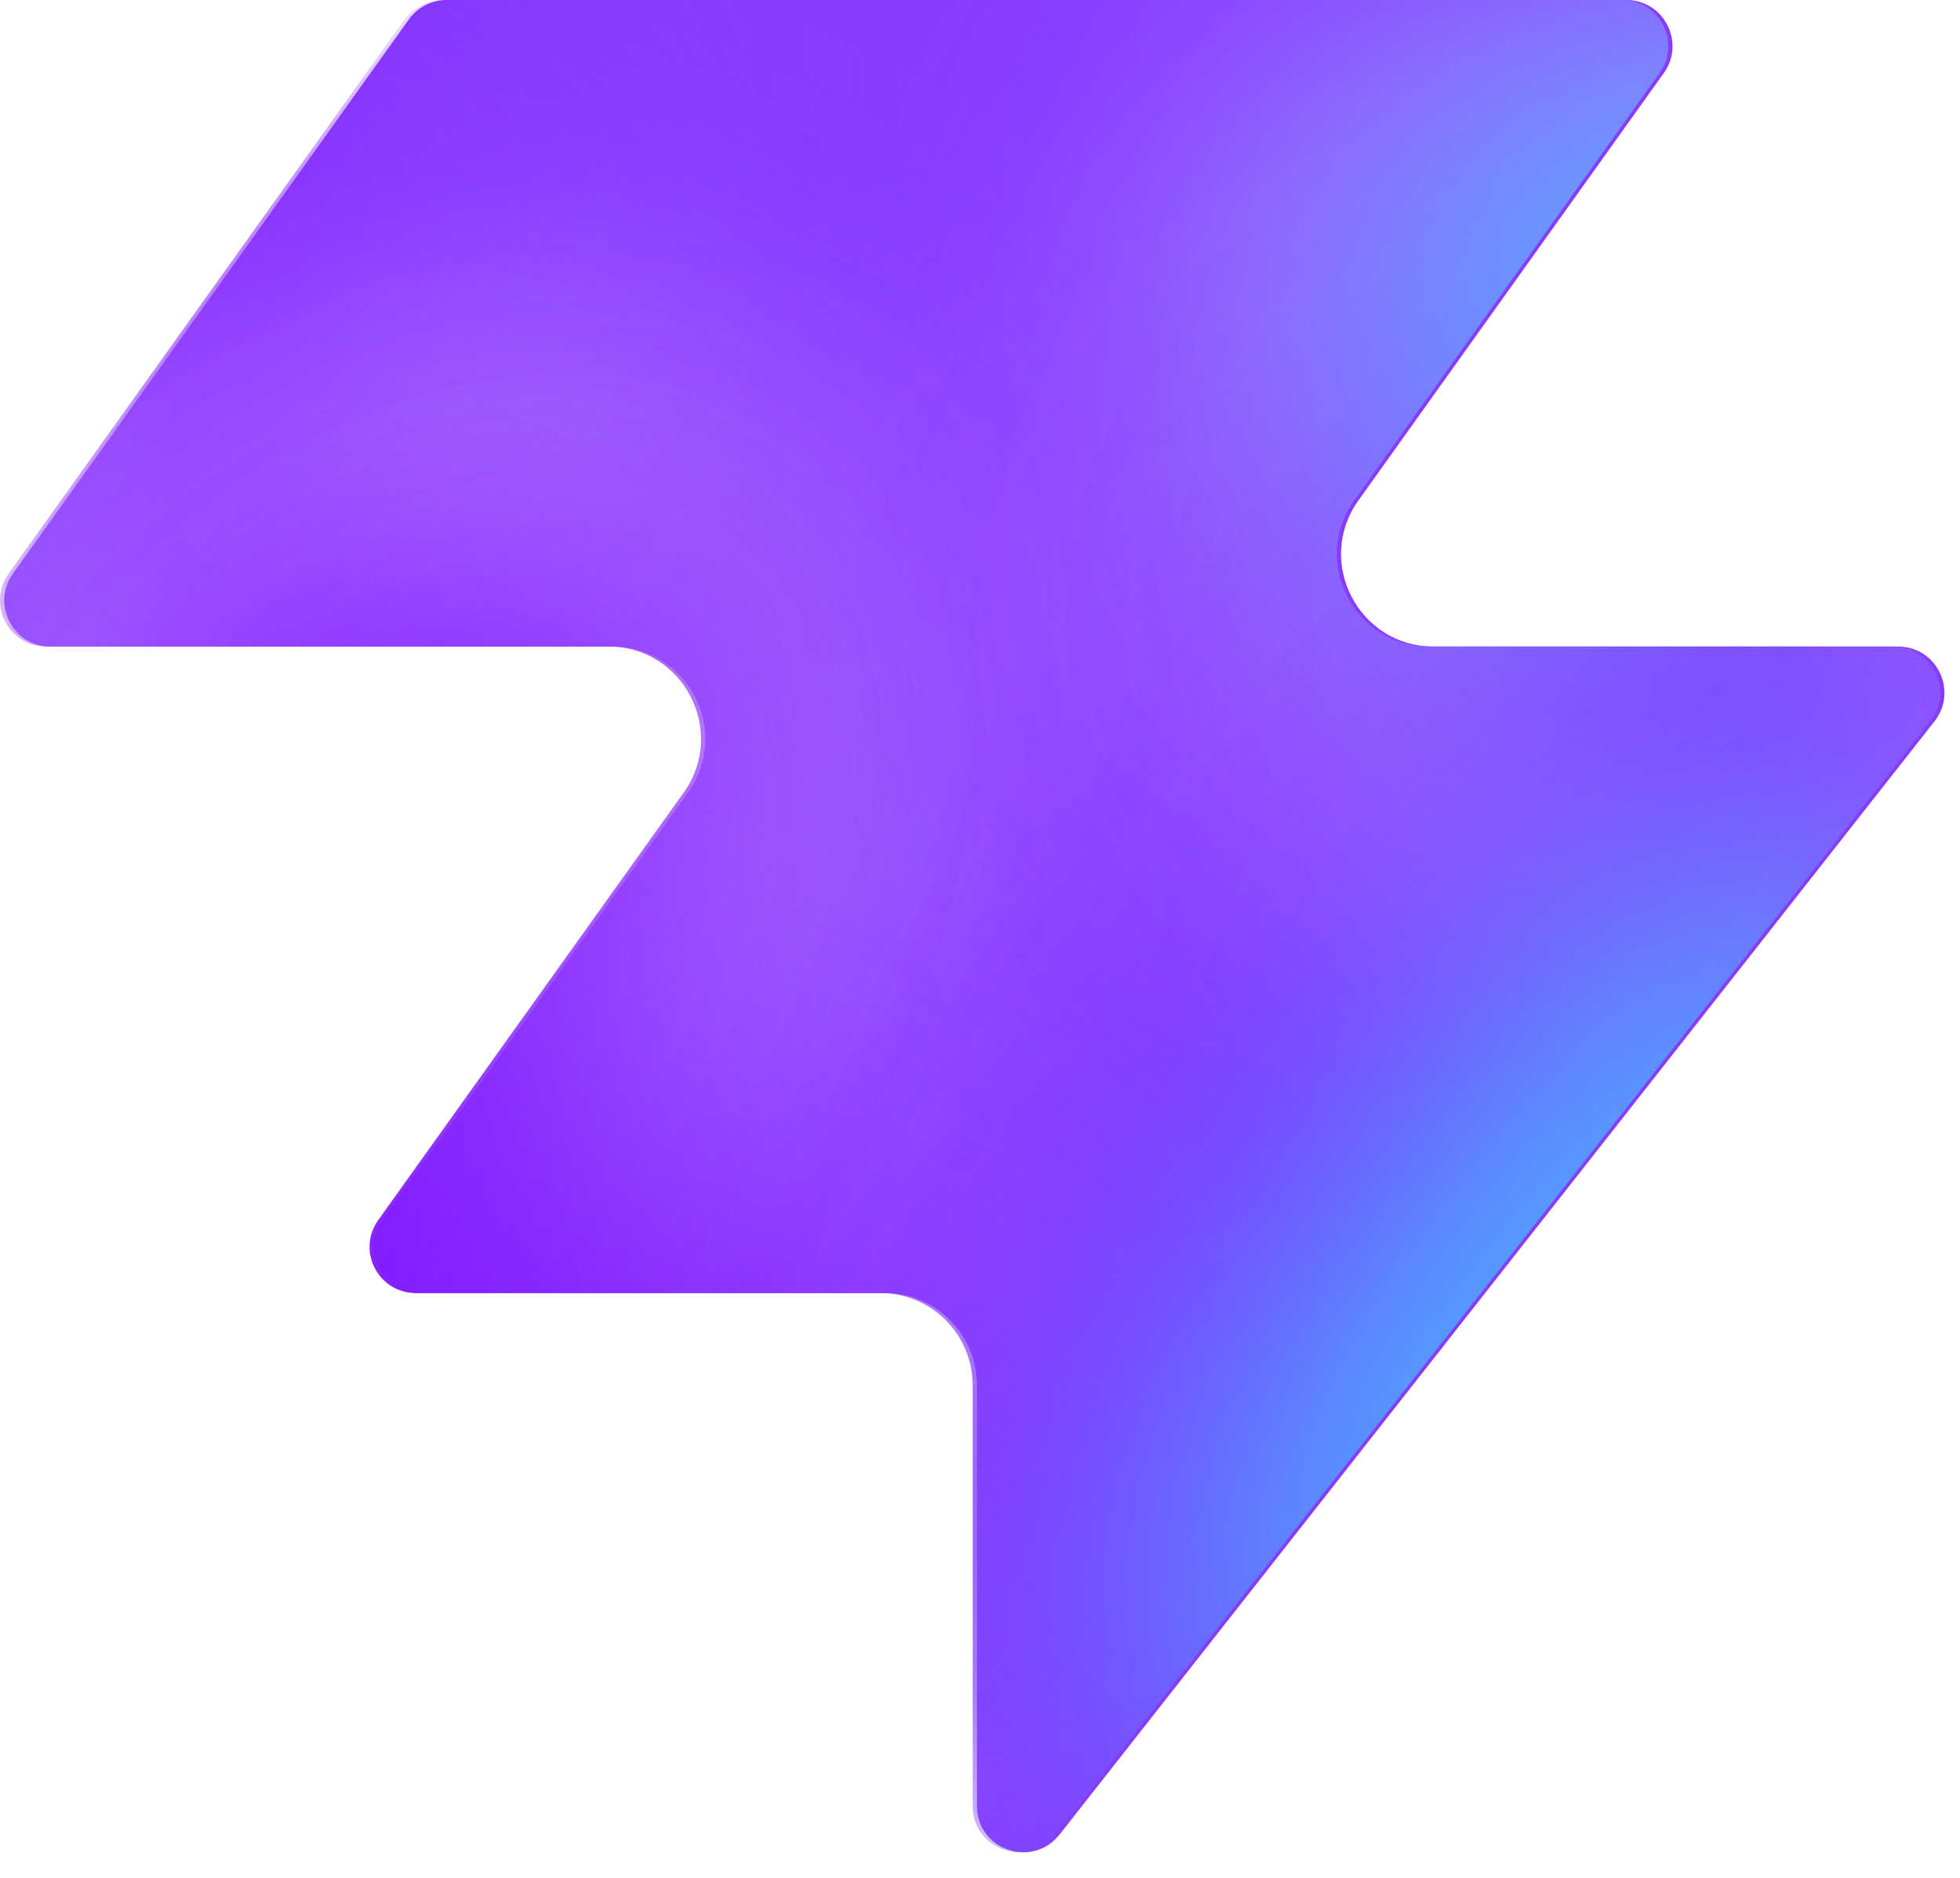
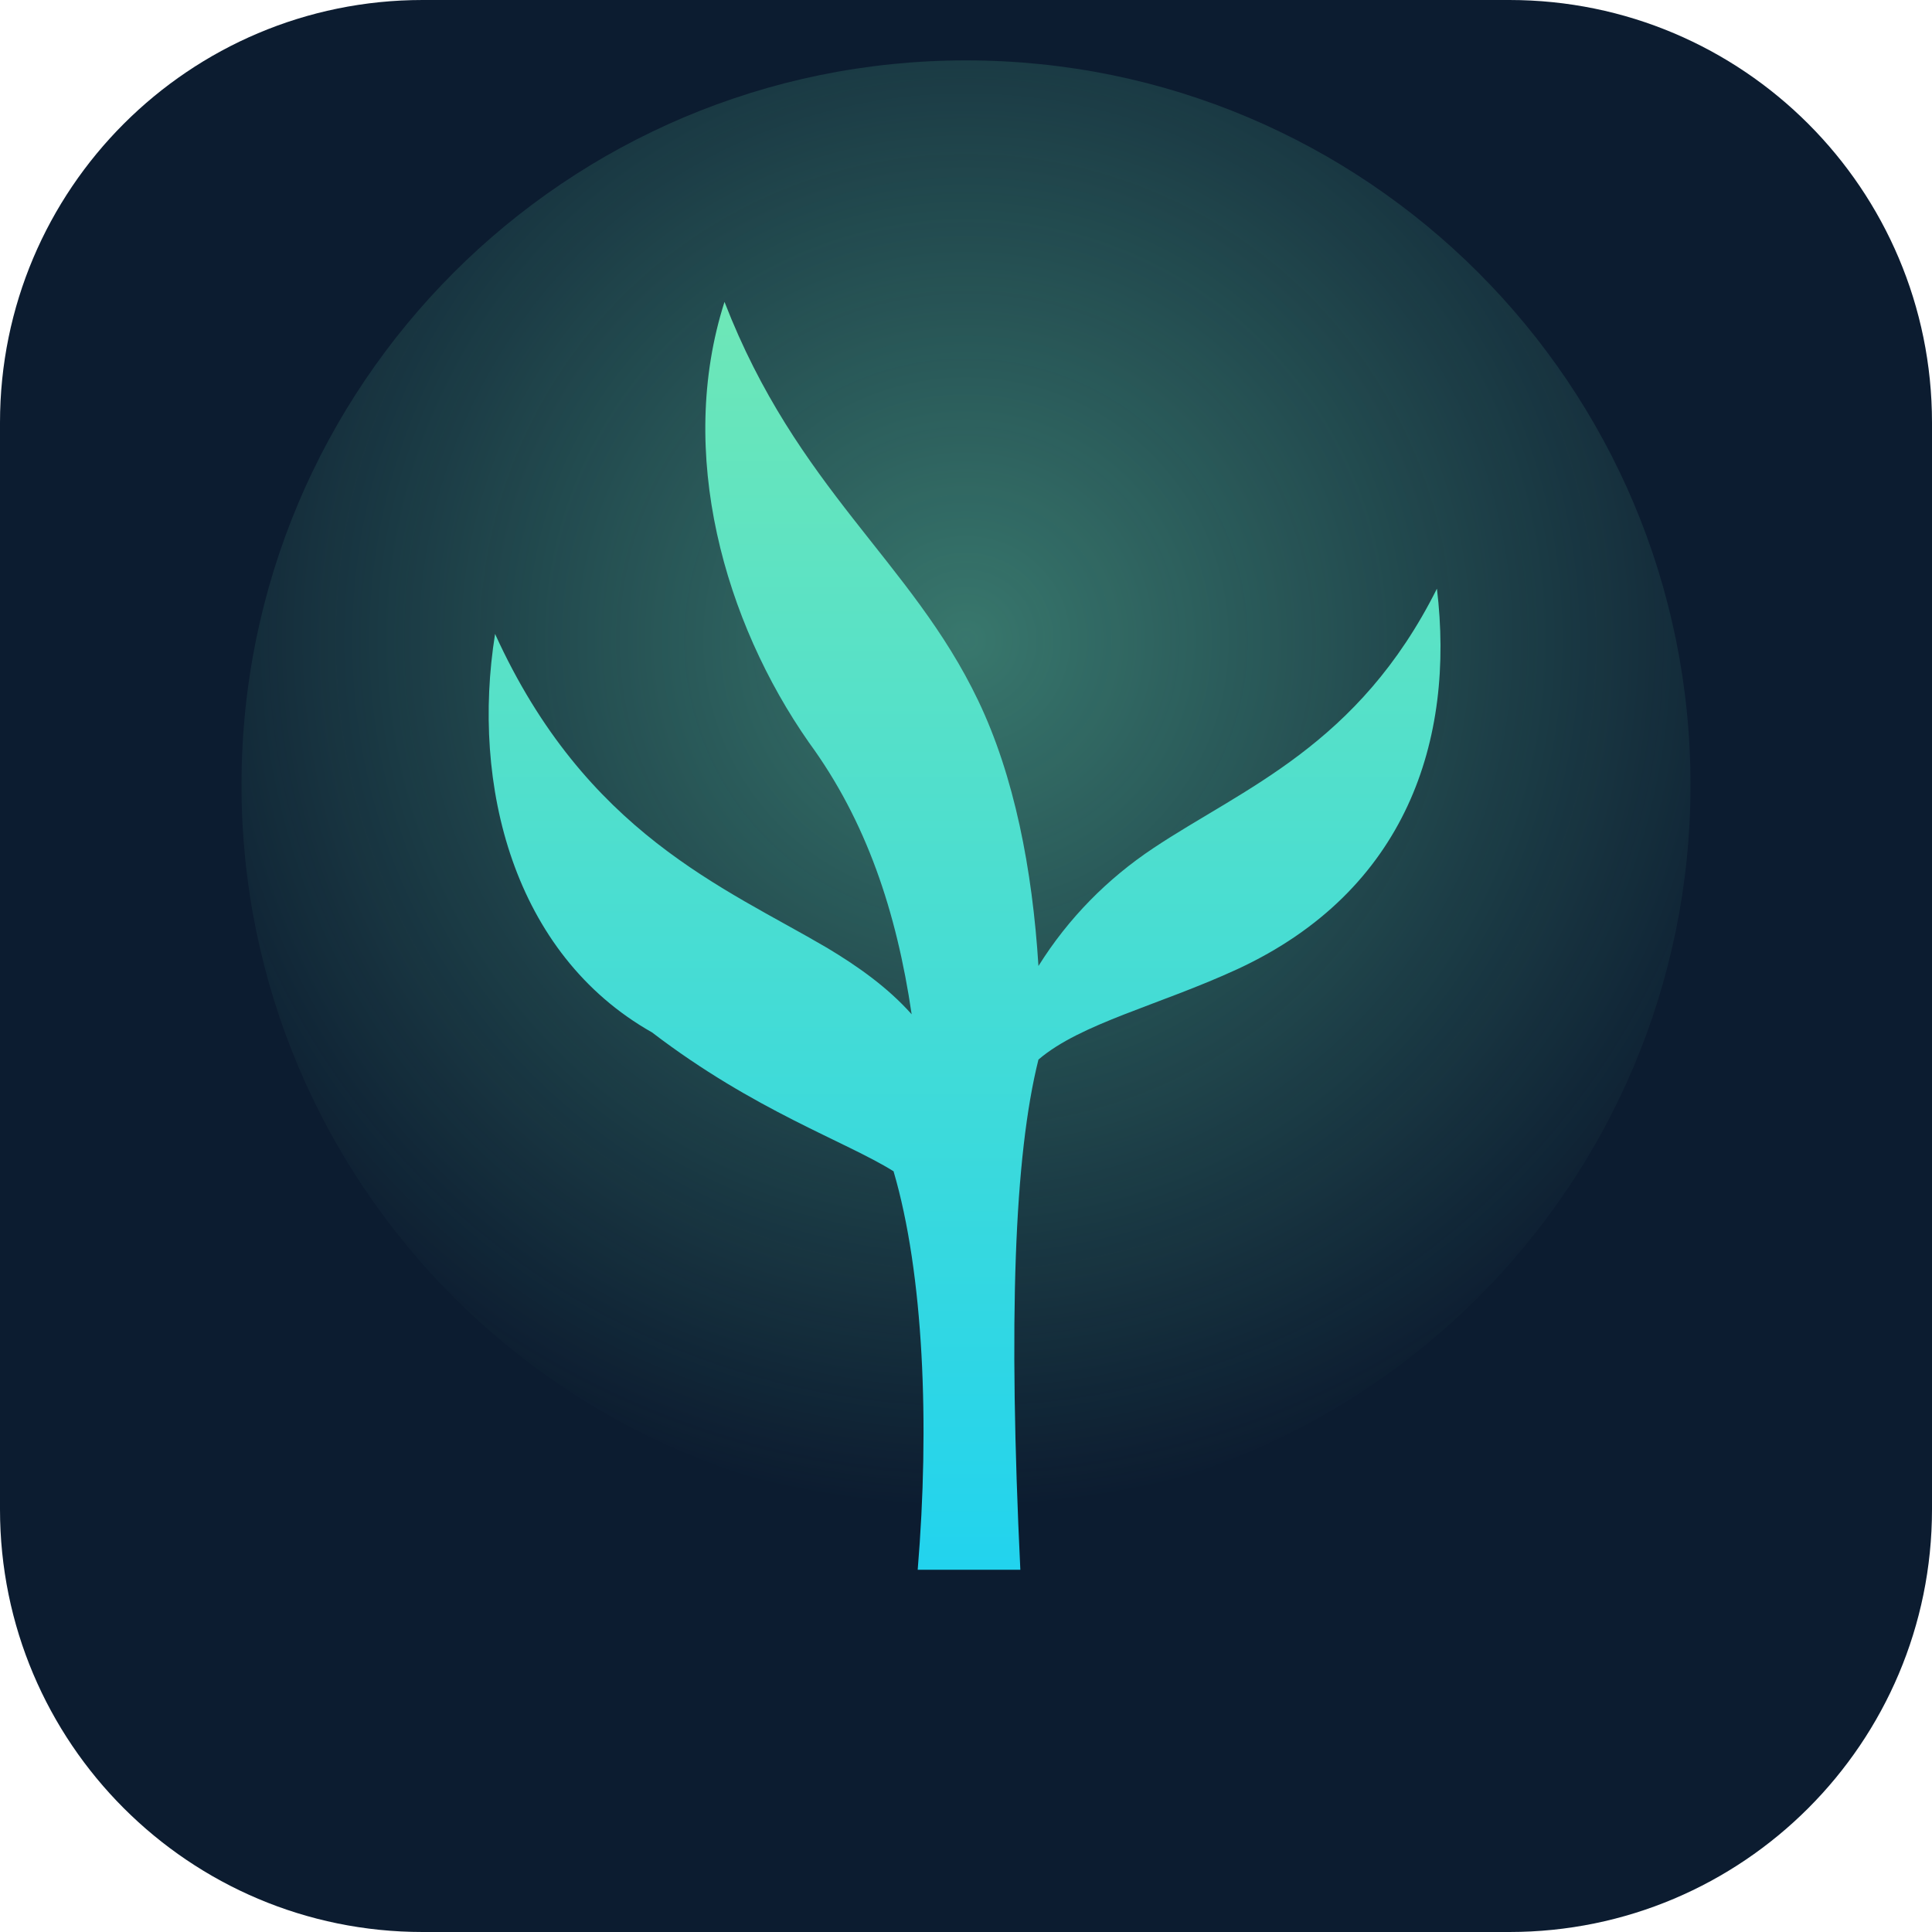
- <svg xmlns="http://www.w3.org/2000/svg" width="48" height="46" fill="none" viewBox="0 0 48 46">
-   <path fill="#863bff" d="M25.946 44.938c-.664.845-2.021.375-2.021-.698V33.937a2.26 2.26 0 0 0-2.262-2.262H10.287c-.92 0-1.456-1.04-.92-1.788l7.48-10.471c1.07-1.497 0-3.578-1.842-3.578H1.237c-.92 0-1.456-1.04-.92-1.788L10.013.474c.214-.297.556-.474.92-.474h28.894c.92 0 1.456 1.04.92 1.788l-7.48 10.471c-1.07 1.498 0 3.579 1.842 3.579h11.377c.943 0 1.473 1.088.89 1.83L25.947 44.94z" style="fill:#863bff;fill:color(display-p3 .525 .23 1);fill-opacity:1" />
-   <mask id="a" width="48" height="46" x="0" y="0" maskUnits="userSpaceOnUse" style="mask-type:alpha">
-     <path fill="#000" d="M25.842 44.938c-.664.844-2.021.375-2.021-.698V33.937a2.26 2.26 0 0 0-2.262-2.262H10.183c-.92 0-1.456-1.04-.92-1.788l7.48-10.471c1.07-1.498 0-3.579-1.842-3.579H1.133c-.92 0-1.456-1.04-.92-1.787L9.91.473c.214-.297.556-.474.92-.474h28.894c.92 0 1.456 1.04.92 1.788l-7.48 10.471c-1.07 1.498 0 3.578 1.842 3.578h11.377c.943 0 1.473 1.088.89 1.832L25.843 44.94z" style="fill:#000;fill-opacity:1" />
-   </mask>
-   <g mask="url(#a)">
-     <g filter="url(#b)">
-       <ellipse cx="5.508" cy="14.704" fill="#ede6ff" rx="5.508" ry="14.704" style="fill:#ede6ff;fill:color(display-p3 .927 .903 1);fill-opacity:1" transform="matrix(.00324 1 1 -.00324 -4.47 31.516)" />
-     </g>
-     <g filter="url(#c)">
-       <ellipse cx="10.399" cy="29.851" fill="#ede6ff" rx="10.399" ry="29.851" style="fill:#ede6ff;fill:color(display-p3 .927 .903 1);fill-opacity:1" transform="matrix(.00324 1 1 -.00324 -39.328 7.883)" />
-     </g>
-     <g filter="url(#d)">
-       <ellipse cx="5.508" cy="30.487" fill="#7e14ff" rx="5.508" ry="30.487" style="fill:#7e14ff;fill:color(display-p3 .492 .077 1);fill-opacity:1" transform="rotate(89.814 -25.913 -14.639)scale(1 -1)" />
-     </g>
-     <g filter="url(#e)">
-       <ellipse cx="5.508" cy="30.599" fill="#7e14ff" rx="5.508" ry="30.599" style="fill:#7e14ff;fill:color(display-p3 .492 .077 1);fill-opacity:1" transform="rotate(89.814 -32.644 -3.334)scale(1 -1)" />
-     </g>
-     <g filter="url(#f)">
-       <ellipse cx="5.508" cy="30.599" fill="#7e14ff" rx="5.508" ry="30.599" style="fill:#7e14ff;fill:color(display-p3 .492 .077 1);fill-opacity:1" transform="matrix(.00324 1 1 -.00324 -34.34 30.47)" />
-     </g>
-     <g filter="url(#g)">
-       <ellipse cx="14.072" cy="22.078" fill="#ede6ff" rx="14.072" ry="22.078" style="fill:#ede6ff;fill:color(display-p3 .927 .903 1);fill-opacity:1" transform="rotate(93.35 24.506 48.493)scale(-1 1)" />
-     </g>
-     <g filter="url(#h)">
-       <ellipse cx="3.47" cy="21.501" fill="#7e14ff" rx="3.47" ry="21.501" style="fill:#7e14ff;fill:color(display-p3 .492 .077 1);fill-opacity:1" transform="rotate(89.009 28.708 47.59)scale(-1 1)" />
-     </g>
-     <g filter="url(#i)">
-       <ellipse cx="3.47" cy="21.501" fill="#7e14ff" rx="3.47" ry="21.501" style="fill:#7e14ff;fill:color(display-p3 .492 .077 1);fill-opacity:1" transform="rotate(89.009 28.708 47.59)scale(-1 1)" />
-     </g>
-     <g filter="url(#j)">
-       <ellipse cx=".387" cy="8.972" fill="#7e14ff" rx="4.407" ry="29.108" style="fill:#7e14ff;fill:color(display-p3 .492 .077 1);fill-opacity:1" transform="rotate(39.51 .387 8.972)" />
-     </g>
-     <g filter="url(#k)">
-       <ellipse cx="47.523" cy="-6.092" fill="#7e14ff" rx="4.407" ry="29.108" style="fill:#7e14ff;fill:color(display-p3 .492 .077 1);fill-opacity:1" transform="rotate(37.892 47.523 -6.092)" />
-     </g>
-     <g filter="url(#l)">
-       <ellipse cx="41.412" cy="6.333" fill="#47bfff" rx="5.971" ry="9.665" style="fill:#47bfff;fill:color(display-p3 .28 .748 1);fill-opacity:1" transform="rotate(37.892 41.412 6.333)" />
-     </g>
-     <g filter="url(#m)">
-       <ellipse cx="-1.879" cy="38.332" fill="#7e14ff" rx="4.407" ry="29.108" style="fill:#7e14ff;fill:color(display-p3 .492 .077 1);fill-opacity:1" transform="rotate(37.892 -1.88 38.332)" />
-     </g>
-     <g filter="url(#n)">
-       <ellipse cx="-1.879" cy="38.332" fill="#7e14ff" rx="4.407" ry="29.108" style="fill:#7e14ff;fill:color(display-p3 .492 .077 1);fill-opacity:1" transform="rotate(37.892 -1.88 38.332)" />
-     </g>
-     <g filter="url(#o)">
-       <ellipse cx="35.651" cy="29.907" fill="#7e14ff" rx="4.407" ry="29.108" style="fill:#7e14ff;fill:color(display-p3 .492 .077 1);fill-opacity:1" transform="rotate(37.892 35.651 29.907)" />
-     </g>
-     <g filter="url(#p)">
-       <ellipse cx="38.418" cy="32.4" fill="#47bfff" rx="5.971" ry="15.297" style="fill:#47bfff;fill:color(display-p3 .28 .748 1);fill-opacity:1" transform="rotate(37.892 38.418 32.4)" />
-     </g>
-   </g>
+ <svg xmlns="http://www.w3.org/2000/svg" viewBox="0 0 64 64">
  <defs>
-     <filter id="b" width="60.045" height="41.654" x="-19.77" y="16.149" color-interpolation-filters="sRGB" filterUnits="userSpaceOnUse">
-       <feFlood flood-opacity="0" result="BackgroundImageFix" />
-       <feBlend in="SourceGraphic" in2="BackgroundImageFix" result="shape" />
-       <feGaussianBlur result="effect1_foregroundBlur_2002_17158" stdDeviation="7.659" />
-     </filter>
-     <filter id="c" width="90.34" height="51.437" x="-54.613" y="-7.533" color-interpolation-filters="sRGB" filterUnits="userSpaceOnUse">
-       <feFlood flood-opacity="0" result="BackgroundImageFix" />
-       <feBlend in="SourceGraphic" in2="BackgroundImageFix" result="shape" />
-       <feGaussianBlur result="effect1_foregroundBlur_2002_17158" stdDeviation="7.659" />
-     </filter>
-     <filter id="d" width="79.355" height="29.4" x="-49.64" y="2.03" color-interpolation-filters="sRGB" filterUnits="userSpaceOnUse">
-       <feFlood flood-opacity="0" result="BackgroundImageFix" />
-       <feBlend in="SourceGraphic" in2="BackgroundImageFix" result="shape" />
-       <feGaussianBlur result="effect1_foregroundBlur_2002_17158" stdDeviation="4.596" />
-     </filter>
-     <filter id="e" width="79.579" height="29.4" x="-45.045" y="20.029" color-interpolation-filters="sRGB" filterUnits="userSpaceOnUse">
-       <feFlood flood-opacity="0" result="BackgroundImageFix" />
-       <feBlend in="SourceGraphic" in2="BackgroundImageFix" result="shape" />
-       <feGaussianBlur result="effect1_foregroundBlur_2002_17158" stdDeviation="4.596" />
-     </filter>
-     <filter id="f" width="79.579" height="29.4" x="-43.513" y="21.178" color-interpolation-filters="sRGB" filterUnits="userSpaceOnUse">
-       <feFlood flood-opacity="0" result="BackgroundImageFix" />
-       <feBlend in="SourceGraphic" in2="BackgroundImageFix" result="shape" />
-       <feGaussianBlur result="effect1_foregroundBlur_2002_17158" stdDeviation="4.596" />
-     </filter>
-     <filter id="g" width="74.749" height="58.852" x="15.756" y="-17.901" color-interpolation-filters="sRGB" filterUnits="userSpaceOnUse">
-       <feFlood flood-opacity="0" result="BackgroundImageFix" />
-       <feBlend in="SourceGraphic" in2="BackgroundImageFix" result="shape" />
-       <feGaussianBlur result="effect1_foregroundBlur_2002_17158" stdDeviation="7.659" />
-     </filter>
-     <filter id="h" width="61.377" height="25.362" x="23.548" y="2.284" color-interpolation-filters="sRGB" filterUnits="userSpaceOnUse">
-       <feFlood flood-opacity="0" result="BackgroundImageFix" />
-       <feBlend in="SourceGraphic" in2="BackgroundImageFix" result="shape" />
-       <feGaussianBlur result="effect1_foregroundBlur_2002_17158" stdDeviation="4.596" />
-     </filter>
-     <filter id="i" width="61.377" height="25.362" x="23.548" y="2.284" color-interpolation-filters="sRGB" filterUnits="userSpaceOnUse">
-       <feFlood flood-opacity="0" result="BackgroundImageFix" />
-       <feBlend in="SourceGraphic" in2="BackgroundImageFix" result="shape" />
-       <feGaussianBlur result="effect1_foregroundBlur_2002_17158" stdDeviation="4.596" />
-     </filter>
-     <filter id="j" width="56.045" height="63.649" x="-27.636" y="-22.853" color-interpolation-filters="sRGB" filterUnits="userSpaceOnUse">
-       <feFlood flood-opacity="0" result="BackgroundImageFix" />
-       <feBlend in="SourceGraphic" in2="BackgroundImageFix" result="shape" />
-       <feGaussianBlur result="effect1_foregroundBlur_2002_17158" stdDeviation="4.596" />
-     </filter>
-     <filter id="k" width="54.814" height="64.646" x="20.116" y="-38.415" color-interpolation-filters="sRGB" filterUnits="userSpaceOnUse">
-       <feFlood flood-opacity="0" result="BackgroundImageFix" />
-       <feBlend in="SourceGraphic" in2="BackgroundImageFix" result="shape" />
-       <feGaussianBlur result="effect1_foregroundBlur_2002_17158" stdDeviation="4.596" />
-     </filter>
-     <filter id="l" width="33.541" height="35.313" x="24.641" y="-11.323" color-interpolation-filters="sRGB" filterUnits="userSpaceOnUse">
-       <feFlood flood-opacity="0" result="BackgroundImageFix" />
-       <feBlend in="SourceGraphic" in2="BackgroundImageFix" result="shape" />
-       <feGaussianBlur result="effect1_foregroundBlur_2002_17158" stdDeviation="4.596" />
-     </filter>
-     <filter id="m" width="54.814" height="64.646" x="-29.286" y="6.009" color-interpolation-filters="sRGB" filterUnits="userSpaceOnUse">
-       <feFlood flood-opacity="0" result="BackgroundImageFix" />
-       <feBlend in="SourceGraphic" in2="BackgroundImageFix" result="shape" />
-       <feGaussianBlur result="effect1_foregroundBlur_2002_17158" stdDeviation="4.596" />
-     </filter>
-     <filter id="n" width="54.814" height="64.646" x="-29.286" y="6.009" color-interpolation-filters="sRGB" filterUnits="userSpaceOnUse">
-       <feFlood flood-opacity="0" result="BackgroundImageFix" />
-       <feBlend in="SourceGraphic" in2="BackgroundImageFix" result="shape" />
-       <feGaussianBlur result="effect1_foregroundBlur_2002_17158" stdDeviation="4.596" />
-     </filter>
-     <filter id="o" width="54.814" height="64.646" x="8.244" y="-2.416" color-interpolation-filters="sRGB" filterUnits="userSpaceOnUse">
-       <feFlood flood-opacity="0" result="BackgroundImageFix" />
-       <feBlend in="SourceGraphic" in2="BackgroundImageFix" result="shape" />
-       <feGaussianBlur result="effect1_foregroundBlur_2002_17158" stdDeviation="4.596" />
-     </filter>
-     <filter id="p" width="39.409" height="43.623" x="18.713" y="10.588" color-interpolation-filters="sRGB" filterUnits="userSpaceOnUse">
-       <feFlood flood-opacity="0" result="BackgroundImageFix" />
-       <feBlend in="SourceGraphic" in2="BackgroundImageFix" result="shape" />
-       <feGaussianBlur result="effect1_foregroundBlur_2002_17158" stdDeviation="4.596" />
-     </filter>
+     <linearGradient id="leaf" x1="0" y1="0" x2="0" y2="1">
+       <stop offset="0" stop-color="#6ee7b7" />
+       <stop offset="1" stop-color="#22d3ee" />
+     </linearGradient>
+     <radialGradient id="glow" cx=".5" cy=".4" r=".6">
+       <stop offset="0" stop-color="#6ee7b7" stop-opacity=".45" />
+       <stop offset="1" stop-color="#6ee7b7" stop-opacity="0" />
+     </radialGradient>
  </defs>
+   <rect width="64" height="64" rx="14" fill="#0c1c30" />
+   <circle cx="32" cy="26" r="24" fill="url(#glow)" />
+   <path d="M30.4 52c.4-4.8.2-9.8-.8-13.2-1.6-1-4.6-2-8-4.6C17 31.6 15.6 26 16.4 21c3 6.6 7.6 8.4 11 10.4 1 .6 2 1.3 2.8 2.2-.5-3.4-1.5-6.4-3.4-9C24 20.6 22.4 15 24 10c2.4 6.2 6.2 8.6 8.4 13.2 1.2 2.5 1.8 5.6 2 8.8 1-1.6 2.3-2.9 3.8-3.9 3-2 6.8-3.4 9.4-8.6.6 5-1 10-6.6 12.6-2.6 1.2-5.2 1.8-6.6 3-.8 3.2-1 8.6-.6 16.9z" fill="url(#leaf)" />
</svg>
